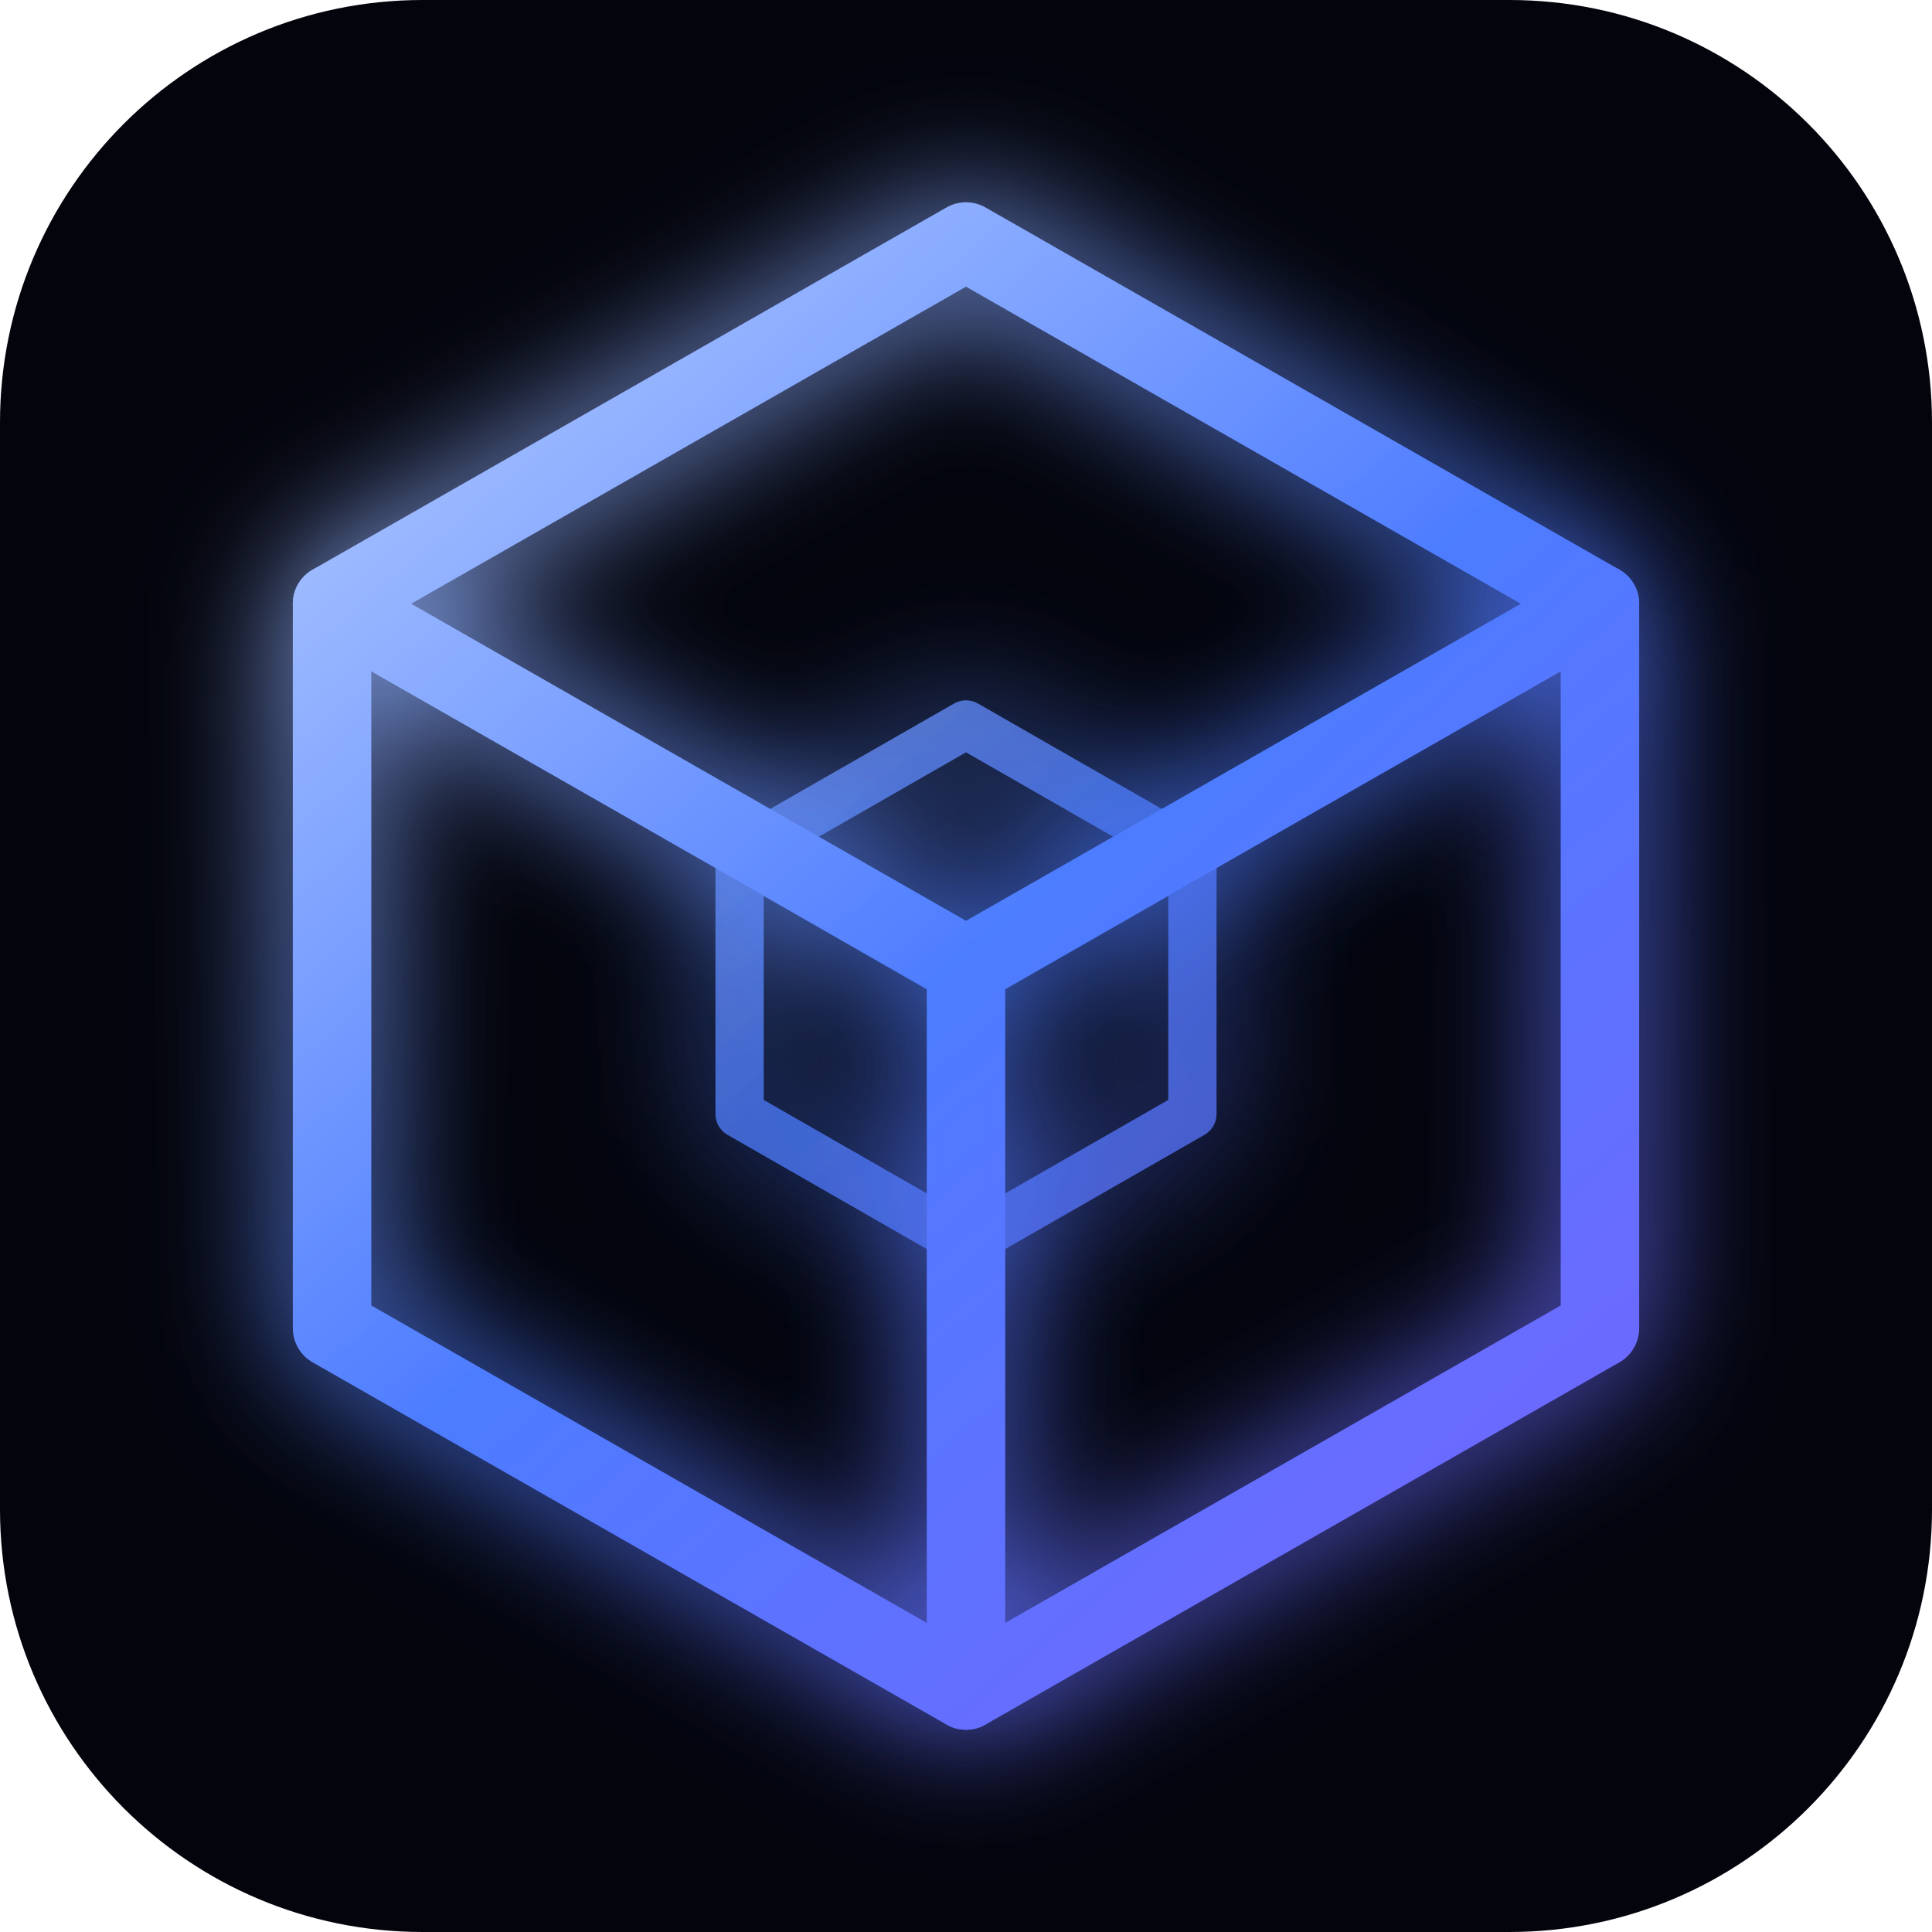
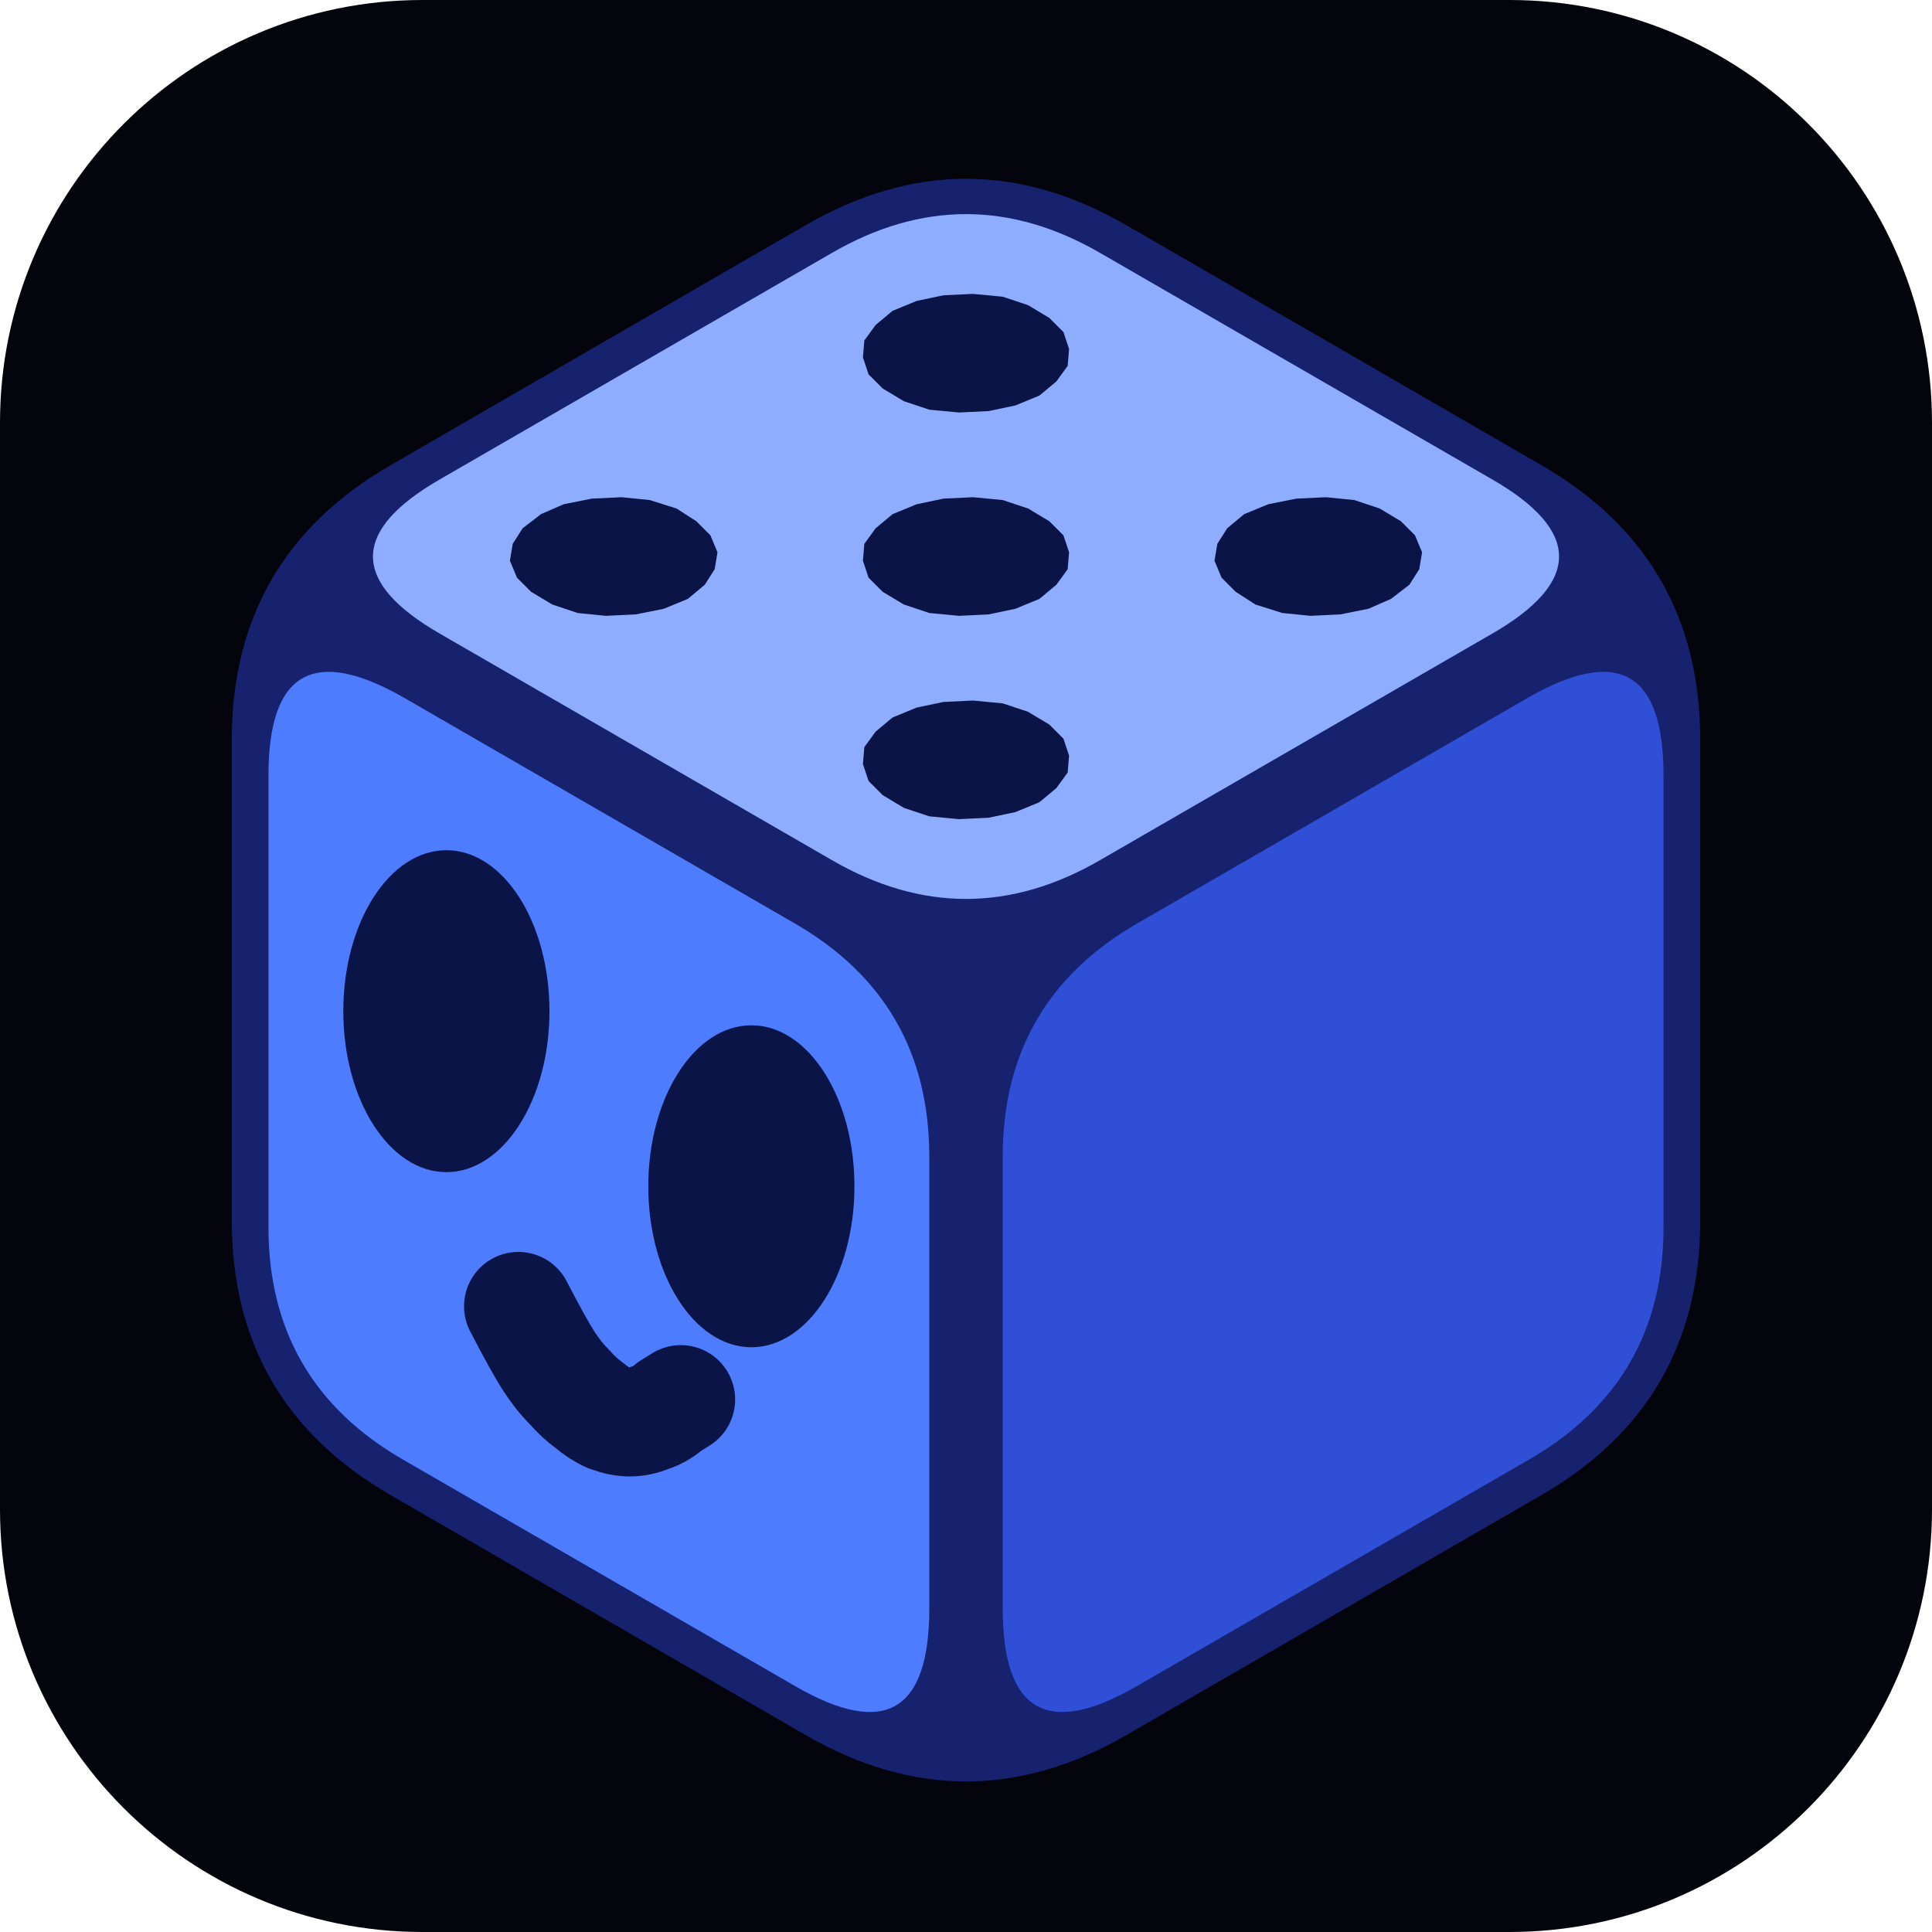
<svg xmlns="http://www.w3.org/2000/svg" viewBox="0 0 64 64">
-   <defs>
-     <linearGradient id="g" x1="8" y1="4" x2="56" y2="60" gradientUnits="userSpaceOnUse">
-       <stop offset="0" stop-color="#C6DAFF" />
-       <stop offset=".5" stop-color="#4D7CFF" />
-       <stop offset="1" stop-color="#7B61FF" />
-     </linearGradient>
-     <filter id="glow" x="-30%" y="-30%" width="160%" height="160%">
-       <feGaussianBlur stdDeviation="2.2" result="b" />
-       <feMerge>
-         <feMergeNode in="b" />
-         <feMergeNode in="SourceGraphic" />
-       </feMerge>
-     </filter>
-   </defs>
  <rect width="64" height="64" rx="14" fill="#03040C" />
-   <g fill="none" stroke="url(#g)" stroke-linejoin="round" stroke-linecap="round" filter="url(#glow)">
-     <g stroke-width="2.6">
-       <path d="M32 8 53 20 53 44 32 56 11 44 11 20Z" />
-       <path d="M11 20 32 32 53 20M32 32V56" />
-     </g>
-     <g stroke-width="1.6" opacity=".75">
-       <path d="M32 24 39.5 28.3 39.5 36.9 32 41.2 24.5 36.9 24.5 28.3Z" />
-       <path d="M24.5 28.3 32 32.6 39.5 28.3M32 32.6V41.2" />
-     </g>
-   </g>
+   <svg x="4" y="3" width="56" height="58" viewBox="-59 -63 118 124">
+     <path d="M-11.3 -53.5Q0 -60 11.3 -53.5L40.7 -36.5Q52 -30 52 -17L52 17Q52 30 40.7 36.5L11.3 53.5Q0 60 -11.3 53.5L-40.7 36.5Q-52 30 -52 17L-52 -17Q-52 -30 -40.7 -36.5Z" fill="#16226E" />
+     <path d="M-9.5 -51.5Q0 -57 9.5 -51.5L37.2 -35.5Q46.8 -30 37.2 -24.5L9.5 -8.5Q0 -3 -9.5 -8.5L-37.2 -24.5Q-46.8 -30 -37.2 -35.5Z" fill="#8EADFF" />
+     <path d="M-49.4 -14.5Q-49.4 -25.5 -39.8 -20L-12.1 -4Q-2.6 1.5 -2.6 12.5L-2.6 44.5Q-2.6 55.5 -12.1 50L-39.8 34Q-49.4 28.5 -49.4 17.5Z" fill="#4D7CFF" />
+     <path d="M2.6 12.5Q2.6 1.5 12.1 -4L39.8 -20Q49.4 -25.5 49.4 -14.5L49.4 17.5Q49.4 28.5 39.8 34L12.1 50Q2.6 55.5 2.6 44.5Z" fill="#2F4FD6" />
+     <path d="M5.2 -41.4L3.5 -40.7L1.6 -40.3L-0.5 -40.2L-2.6 -40.4L-4.4 -41L-5.9 -41.9L-6.9 -42.9L-7.3 -44.1L-7.2 -45.3L-6.4 -46.4L-5.2 -47.4L-3.5 -48.1L-1.6 -48.5L0.5 -48.6L2.6 -48.4L4.4 -47.8L5.9 -46.9L6.9 -45.9L7.3 -44.7L7.2 -43.5L6.4 -42.4Z" fill="#0B1446" />
+     <path d="M30.1 -27L28.5 -26.3L26.5 -25.9L24.4 -25.8L22.4 -26L20.5 -26.6L19.1 -27.5L18.1 -28.5L17.6 -29.7L17.8 -30.9L18.5 -32L19.7 -33L21.4 -33.7L23.4 -34.1L25.5 -34.2L27.5 -34L29.3 -33.4L30.8 -32.5L31.8 -31.5L32.3 -30.3L32.1 -29.1L31.4 -28Z" fill="#0B1446" />
+     <path d="M5.2 -27L3.5 -26.3L1.6 -25.9L-0.5 -25.8L-2.6 -26L-4.4 -26.6L-5.9 -27.5L-6.9 -28.5L-7.3 -29.7L-7.2 -30.9L-6.4 -32L-5.2 -33L-3.5 -33.7L-1.6 -34.1L0.5 -34.2L2.6 -34L4.4 -33.4L5.9 -32.5L6.9 -31.5L7.3 -30.3L7.2 -29.1L6.4 -28Z" fill="#0B1446" />
+     <path d="M-19.7 -27L-21.4 -26.3L-23.4 -25.9L-25.5 -25.8L-27.5 -26L-29.3 -26.6L-30.8 -27.5L-31.8 -28.5L-32.3 -29.7L-32.1 -30.9L-31.4 -32L-30.1 -33L-28.5 -33.7L-26.5 -34.1L-24.4 -34.2L-22.4 -34L-20.5 -33.4L-19.1 -32.5L-18.1 -31.5L-17.6 -30.3L-17.8 -29.1L-18.5 -28Z" fill="#0B1446" />
+     <path d="M5.2 -12.6L3.5 -11.9L1.6 -11.5L-0.5 -11.4L-2.6 -11.6L-4.4 -12.2L-5.9 -13.1L-6.9 -14.1L-7.3 -15.3L-7.2 -16.5L-6.4 -17.6L-5.2 -18.6L-3.5 -19.3L-1.6 -19.7L0.5 -19.8L2.6 -19.6L4.4 -19L5.9 -18.1L6.9 -17.1L7.3 -15.9L7.2 -14.7L6.4 -13.6Z" fill="#0B1446" />
+     <ellipse cx="-36.8" cy="2.2" rx="7.3" ry="11.4" fill="#0B1446" />
+     <ellipse cx="-15.2" cy="14.6" rx="7.3" ry="11.4" fill="#0B1446" />
+     <path d="M-31.7 23.1Q-30.3 25.8 -29.6 26.9Q-28.9 28 -28.1 28.8Q-27.4 29.6 -26.7 30.1Q-26 30.7 -25.3 31Q-24.5 31.3 -23.8 31.3Q-23.1 31.3 -22.4 31Q-21.7 30.8 -21 30.2L-20.2 29.7" fill="none" stroke="#0B1446" stroke-width="7.7" stroke-linecap="round" stroke-linejoin="round" />
+   </svg>
</svg>
